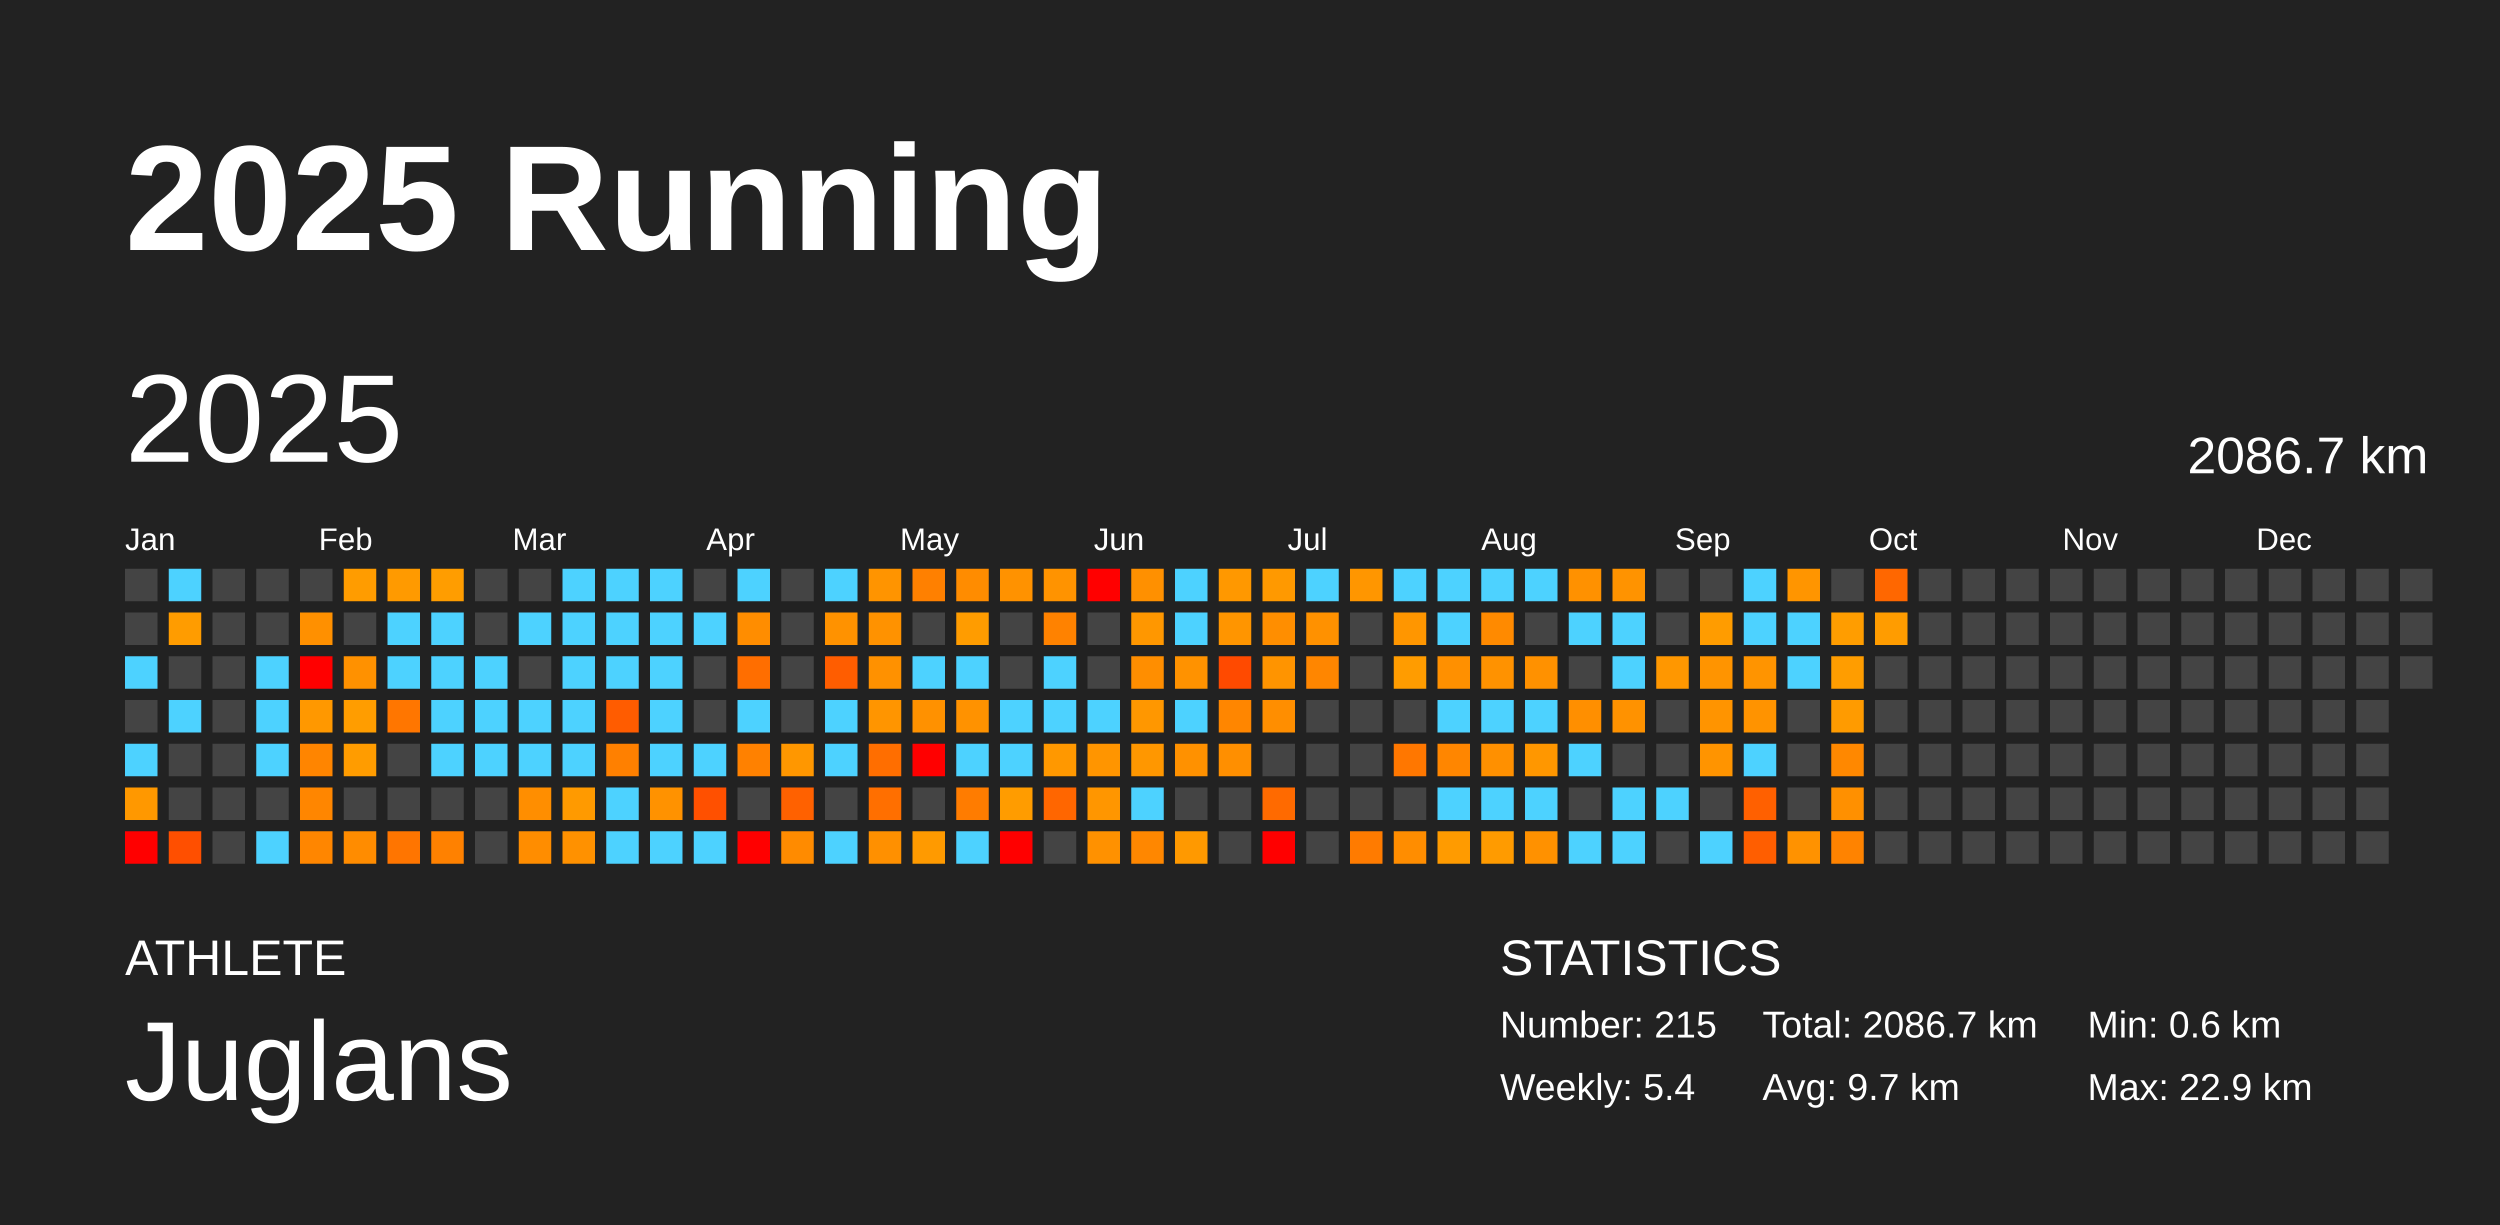
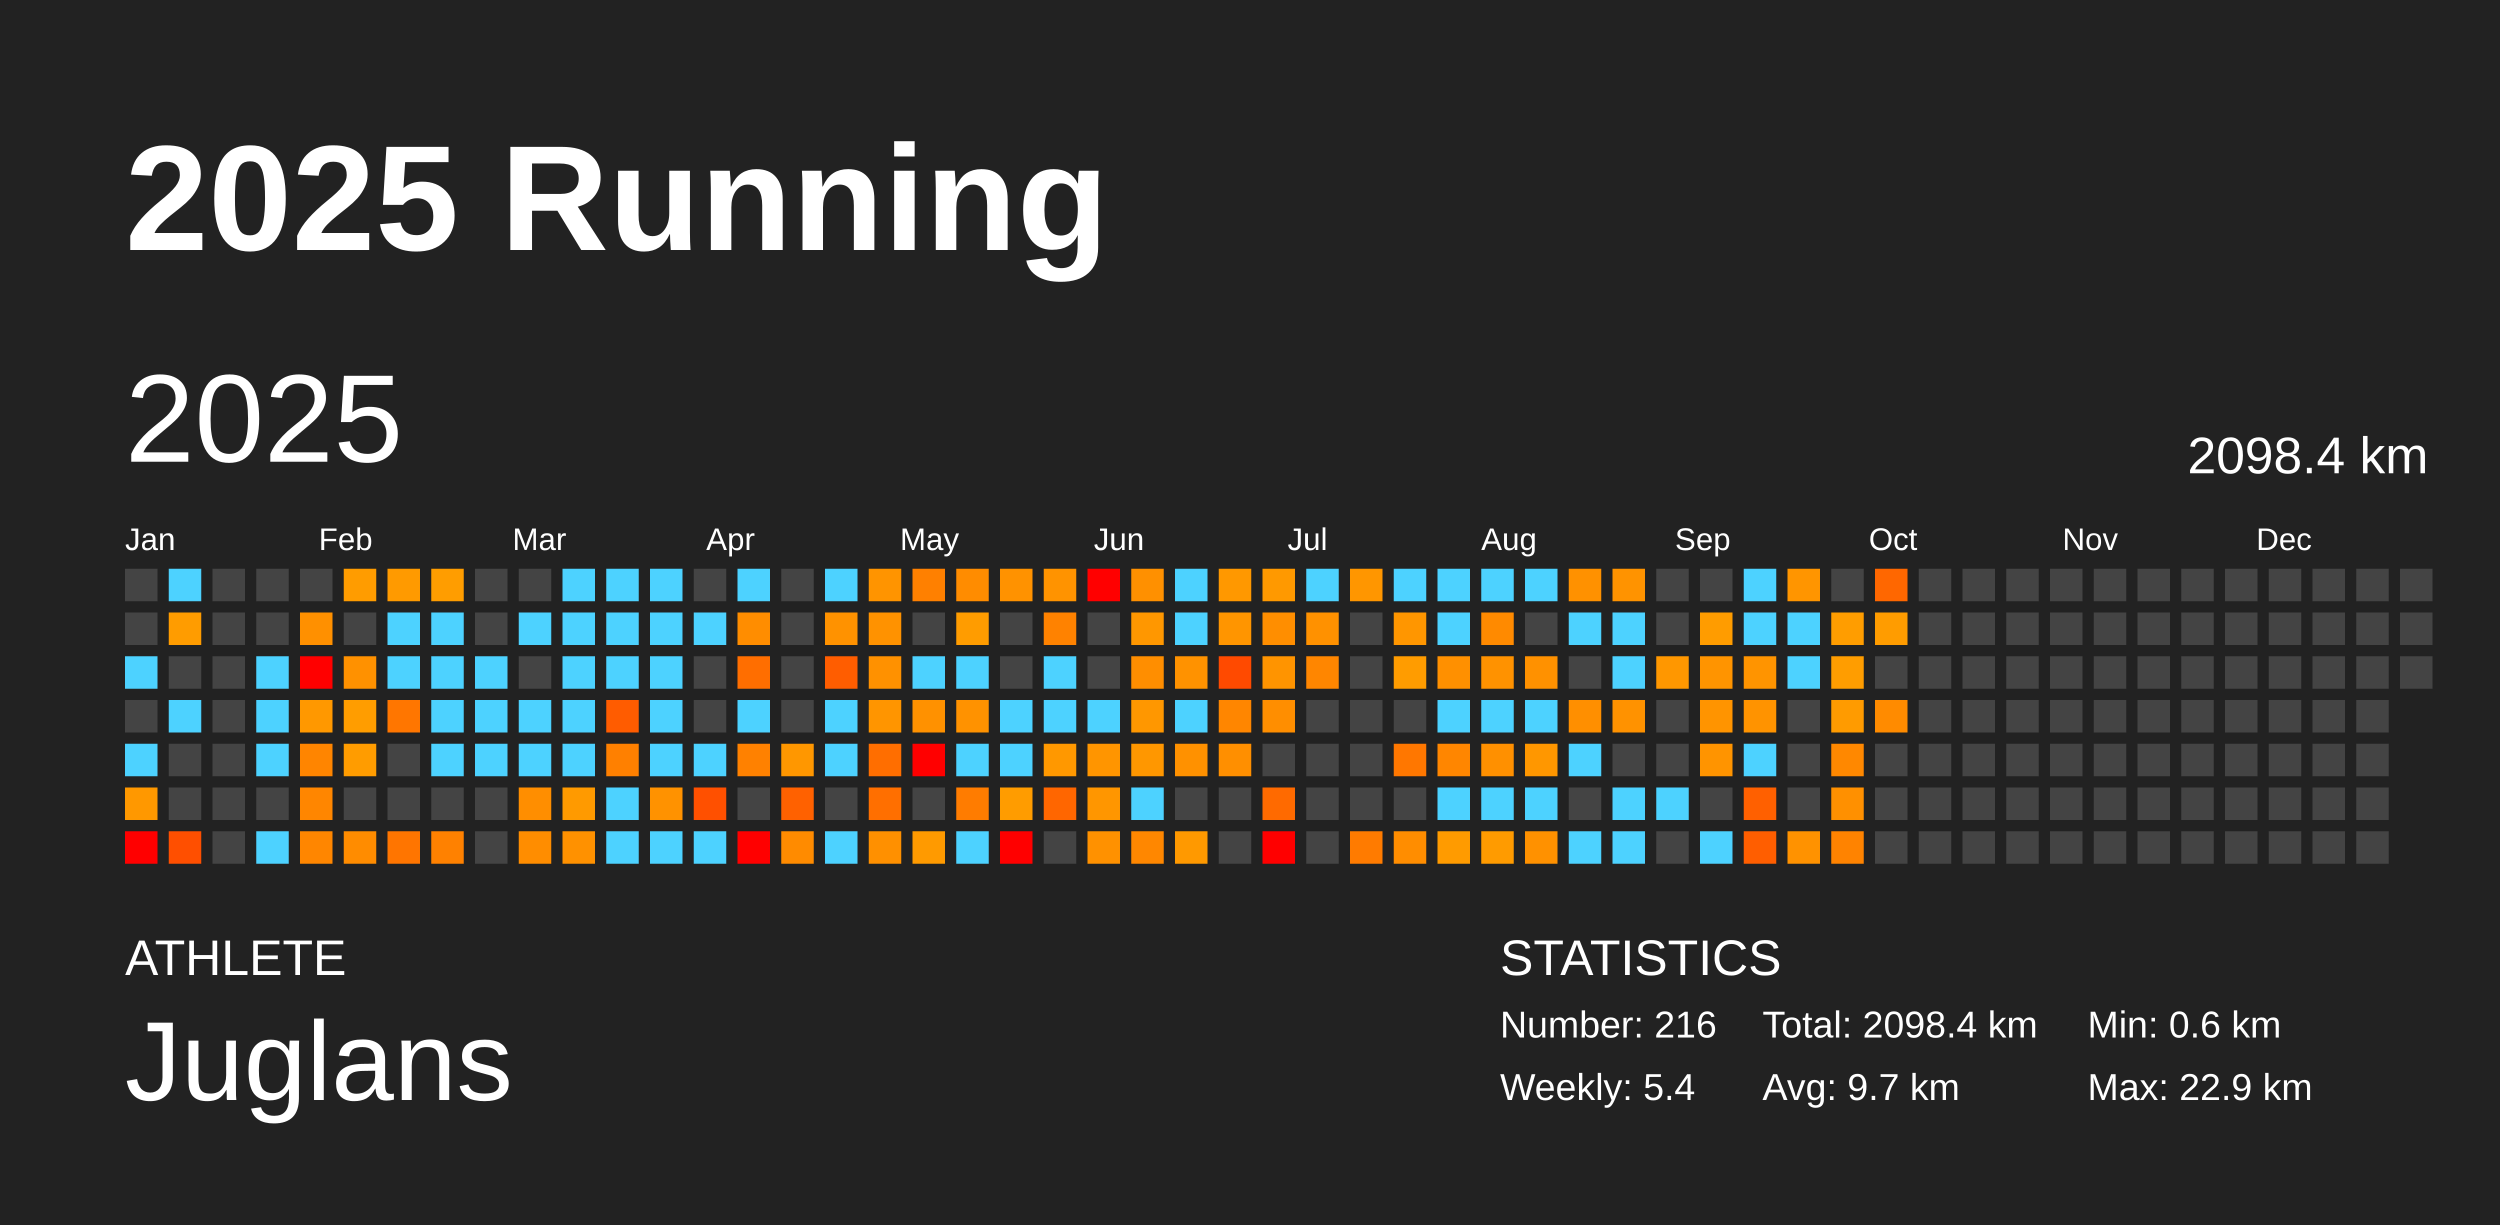
<svg xmlns="http://www.w3.org/2000/svg" baseProfile="full" height="98mm" version="1.1" viewBox="0,0,200,98" width="200mm">
  <defs />
  <rect fill="#222222" height="98" width="200" x="0" y="0" />
  <text fill="#FFFFFF" style="font-size:12px; font-family:Arial; font-weight:bold;" x="10" y="20">2025 Running</text>
  <text fill="#FFFFFF" style="font-size:4px; font-family:Arial" x="10" y="78">ATHLETE</text>
  <text fill="#FFFFFF" style="font-size:9px; font-family:Arial" x="10" y="88">Juglans</text>
  <text fill="#FFFFFF" style="font-size:4px; font-family:Arial" x="120" y="78">STATISTICS</text>
-   <text fill="#FFFFFF" style="font-size:3px; font-family:Arial" x="120" y="83">Number: 215</text>
+   <text fill="#FFFFFF" style="font-size:3px; font-family:Arial" x="120" y="83">Number: 216</text>
  <text fill="#FFFFFF" style="font-size:3px; font-family:Arial" x="120" y="88">Weekly: 5.4</text>
-   <text fill="#FFFFFF" style="font-size:3px; font-family:Arial" x="141" y="83">Total: 2086.7 km</text>
+   <text fill="#FFFFFF" style="font-size:3px; font-family:Arial" x="141" y="83">Total: 2098.4 km</text>
  <text fill="#FFFFFF" style="font-size:3px; font-family:Arial" x="141" y="88">Avg: 9.7 km</text>
  <text fill="#FFFFFF" style="font-size:3px; font-family:Arial" x="167" y="83">Min: 0.6 km</text>
  <text fill="#FFFFFF" style="font-size:3px; font-family:Arial" x="167" y="88">Max: 22.9 km</text>
  <text dominant-baseline="hanging" fill="#FFFFFF" style="font-size:10.0px; font-family:Arial;" x="10" y="30">2025</text>
-   <text dominant-baseline="hanging" fill="#FFFFFF" style="font-size:4.125px; font-family:Arial;" x="175" y="35">2086.7 km</text>
+   <text dominant-baseline="hanging" fill="#FFFFFF" style="font-size:4.125px; font-family:Arial;" x="175" y="35">2098.4 km</text>
  <text fill="#FFFFFF" style="font-size:2.5px; font-family:Arial" x="10.0" y="44">Jan</text>
  <text fill="#FFFFFF" style="font-size:2.5px; font-family:Arial" x="25.5" y="44">Feb</text>
  <text fill="#FFFFFF" style="font-size:2.5px; font-family:Arial" x="41.0" y="44">Mar</text>
  <text fill="#FFFFFF" style="font-size:2.5px; font-family:Arial" x="56.5" y="44">Apr</text>
  <text fill="#FFFFFF" style="font-size:2.5px; font-family:Arial" x="72.0" y="44">May</text>
  <text fill="#FFFFFF" style="font-size:2.5px; font-family:Arial" x="87.5" y="44">Jun</text>
  <text fill="#FFFFFF" style="font-size:2.5px; font-family:Arial" x="103.0" y="44">Jul</text>
  <text fill="#FFFFFF" style="font-size:2.5px; font-family:Arial" x="118.5" y="44">Aug</text>
  <text fill="#FFFFFF" style="font-size:2.5px; font-family:Arial" x="134.0" y="44">Sep</text>
  <text fill="#FFFFFF" style="font-size:2.5px; font-family:Arial" x="149.5" y="44">Oct</text>
  <text fill="#FFFFFF" style="font-size:2.5px; font-family:Arial" x="165.0" y="44">Nov</text>
  <text fill="#FFFFFF" style="font-size:2.5px; font-family:Arial" x="180.5" y="44">Dec</text>
  <rect fill="#444444" height="2.6" width="2.6" x="10.0" y="45.5" />
  <rect fill="#444444" height="2.6" width="2.6" x="10.0" y="49.0" />
  <rect fill="#4dd2ff" height="2.6" width="2.6" x="10.0" y="52.5" />
  <rect fill="#444444" height="2.6" width="2.6" x="10.0" y="56.0" />
  <rect fill="#4dd2ff" height="2.6" width="2.6" x="10.0" y="59.5" />
  <rect fill="#ff9800" height="2.6" width="2.6" x="10.0" y="63.0" />
  <rect fill="red" height="2.6" width="2.6" x="10.0" y="66.5" />
  <rect fill="#4dd2ff" height="2.6" width="2.6" x="13.5" y="45.5" />
  <rect fill="#ff9c00" height="2.6" width="2.6" x="13.5" y="49.0" />
  <rect fill="#444444" height="2.6" width="2.6" x="13.5" y="52.5" />
  <rect fill="#4dd2ff" height="2.6" width="2.6" x="13.5" y="56.0" />
  <rect fill="#444444" height="2.6" width="2.6" x="13.5" y="59.5" />
  <rect fill="#444444" height="2.6" width="2.6" x="13.5" y="63.0" />
  <rect fill="#ff4f00" height="2.6" width="2.6" x="13.5" y="66.5" />
  <rect fill="#444444" height="2.6" width="2.6" x="17.0" y="45.5" />
  <rect fill="#444444" height="2.6" width="2.6" x="17.0" y="49.0" />
  <rect fill="#444444" height="2.6" width="2.6" x="17.0" y="52.5" />
  <rect fill="#444444" height="2.6" width="2.6" x="17.0" y="56.0" />
  <rect fill="#444444" height="2.6" width="2.6" x="17.0" y="59.5" />
  <rect fill="#444444" height="2.6" width="2.6" x="17.0" y="63.0" />
  <rect fill="#444444" height="2.6" width="2.6" x="17.0" y="66.5" />
  <rect fill="#444444" height="2.6" width="2.6" x="20.5" y="45.5" />
  <rect fill="#444444" height="2.6" width="2.6" x="20.5" y="49.0" />
  <rect fill="#4dd2ff" height="2.6" width="2.6" x="20.5" y="52.5" />
  <rect fill="#4dd2ff" height="2.6" width="2.6" x="20.5" y="56.0" />
  <rect fill="#4dd2ff" height="2.6" width="2.6" x="20.5" y="59.5" />
  <rect fill="#444444" height="2.6" width="2.6" x="20.5" y="63.0" />
  <rect fill="#4dd2ff" height="2.6" width="2.6" x="20.5" y="66.5" />
  <rect fill="#444444" height="2.6" width="2.6" x="24.0" y="45.5" />
  <rect fill="#ff9000" height="2.6" width="2.6" x="24.0" y="49.0" />
  <rect fill="red" height="2.6" width="2.6" x="24.0" y="52.5" />
  <rect fill="#ff9800" height="2.6" width="2.6" x="24.0" y="56.0" />
  <rect fill="#ff8500" height="2.6" width="2.6" x="24.0" y="59.5" />
  <rect fill="#ff8600" height="2.6" width="2.6" x="24.0" y="63.0" />
  <rect fill="#ff8600" height="2.6" width="2.6" x="24.0" y="66.5" />
  <rect fill="#ff9c00" height="2.6" width="2.6" x="27.5" y="45.5" />
  <rect fill="#444444" height="2.6" width="2.6" x="27.5" y="49.0" />
  <rect fill="#ff9100" height="2.6" width="2.6" x="27.5" y="52.5" />
  <rect fill="#ff9d00" height="2.6" width="2.6" x="27.5" y="56.0" />
  <rect fill="#ff9c00" height="2.6" width="2.6" x="27.5" y="59.5" />
  <rect fill="#444444" height="2.6" width="2.6" x="27.5" y="63.0" />
  <rect fill="#ff8c00" height="2.6" width="2.6" x="27.5" y="66.5" />
  <rect fill="#ff9a00" height="2.6" width="2.6" x="31.0" y="45.5" />
  <rect fill="#4dd2ff" height="2.6" width="2.6" x="31.0" y="49.0" />
  <rect fill="#4dd2ff" height="2.6" width="2.6" x="31.0" y="52.5" />
  <rect fill="#ff7600" height="2.6" width="2.6" x="31.0" y="56.0" />
  <rect fill="#444444" height="2.6" width="2.6" x="31.0" y="59.5" />
  <rect fill="#444444" height="2.6" width="2.6" x="31.0" y="63.0" />
  <rect fill="#ff7500" height="2.6" width="2.6" x="31.0" y="66.5" />
  <rect fill="#ff9d00" height="2.6" width="2.6" x="34.5" y="45.5" />
  <rect fill="#4dd2ff" height="2.6" width="2.6" x="34.5" y="49.0" />
  <rect fill="#4dd2ff" height="2.6" width="2.6" x="34.5" y="52.5" />
  <rect fill="#4dd2ff" height="2.6" width="2.6" x="34.5" y="56.0" />
  <rect fill="#4dd2ff" height="2.6" width="2.6" x="34.5" y="59.5" />
  <rect fill="#444444" height="2.6" width="2.6" x="34.5" y="63.0" />
  <rect fill="#ff8100" height="2.6" width="2.6" x="34.5" y="66.5" />
  <rect fill="#444444" height="2.6" width="2.6" x="38.0" y="45.5" />
  <rect fill="#444444" height="2.6" width="2.6" x="38.0" y="49.0" />
  <rect fill="#4dd2ff" height="2.6" width="2.6" x="38.0" y="52.5" />
  <rect fill="#4dd2ff" height="2.6" width="2.6" x="38.0" y="56.0" />
  <rect fill="#4dd2ff" height="2.6" width="2.6" x="38.0" y="59.5" />
  <rect fill="#444444" height="2.6" width="2.6" x="38.0" y="63.0" />
  <rect fill="#444444" height="2.6" width="2.6" x="38.0" y="66.5" />
  <rect fill="#444444" height="2.6" width="2.6" x="41.5" y="45.5" />
  <rect fill="#4dd2ff" height="2.6" width="2.6" x="41.5" y="49.0" />
  <rect fill="#444444" height="2.6" width="2.6" x="41.5" y="52.5" />
  <rect fill="#4dd2ff" height="2.6" width="2.6" x="41.5" y="56.0" />
  <rect fill="#4dd2ff" height="2.6" width="2.6" x="41.5" y="59.5" />
  <rect fill="#ff8e00" height="2.6" width="2.6" x="41.5" y="63.0" />
  <rect fill="#ff8d00" height="2.6" width="2.6" x="41.5" y="66.5" />
  <rect fill="#4dd2ff" height="2.6" width="2.6" x="45.0" y="45.5" />
  <rect fill="#4dd2ff" height="2.6" width="2.6" x="45.0" y="49.0" />
  <rect fill="#4dd2ff" height="2.6" width="2.6" x="45.0" y="52.5" />
  <rect fill="#4dd2ff" height="2.6" width="2.6" x="45.0" y="56.0" />
  <rect fill="#4dd2ff" height="2.6" width="2.6" x="45.0" y="59.5" />
  <rect fill="#ff9a00" height="2.6" width="2.6" x="45.0" y="63.0" />
  <rect fill="#ff9100" height="2.6" width="2.6" x="45.0" y="66.5" />
  <rect fill="#4dd2ff" height="2.6" width="2.6" x="48.5" y="45.5" />
  <rect fill="#4dd2ff" height="2.6" width="2.6" x="48.5" y="49.0" />
  <rect fill="#4dd2ff" height="2.6" width="2.6" x="48.5" y="52.5" />
  <rect fill="#ff5c00" height="2.6" width="2.6" x="48.5" y="56.0" />
  <rect fill="#ff8000" height="2.6" width="2.6" x="48.5" y="59.5" />
  <rect fill="#4dd2ff" height="2.6" width="2.6" x="48.5" y="63.0" />
  <rect fill="#4dd2ff" height="2.6" width="2.6" x="48.5" y="66.5" />
  <rect fill="#4dd2ff" height="2.6" width="2.6" x="52.0" y="45.5" />
  <rect fill="#4dd2ff" height="2.6" width="2.6" x="52.0" y="49.0" />
  <rect fill="#4dd2ff" height="2.6" width="2.6" x="52.0" y="52.5" />
  <rect fill="#4dd2ff" height="2.6" width="2.6" x="52.0" y="56.0" />
  <rect fill="#4dd2ff" height="2.6" width="2.6" x="52.0" y="59.5" />
  <rect fill="#ff9200" height="2.6" width="2.6" x="52.0" y="63.0" />
  <rect fill="#4dd2ff" height="2.6" width="2.6" x="52.0" y="66.5" />
  <rect fill="#444444" height="2.6" width="2.6" x="55.5" y="45.5" />
  <rect fill="#4dd2ff" height="2.6" width="2.6" x="55.5" y="49.0" />
  <rect fill="#444444" height="2.6" width="2.6" x="55.5" y="52.5" />
  <rect fill="#444444" height="2.6" width="2.6" x="55.5" y="56.0" />
  <rect fill="#4dd2ff" height="2.6" width="2.6" x="55.5" y="59.5" />
  <rect fill="#ff5000" height="2.6" width="2.6" x="55.5" y="63.0" />
  <rect fill="#4dd2ff" height="2.6" width="2.6" x="55.5" y="66.5" />
  <rect fill="#4dd2ff" height="2.6" width="2.6" x="59.0" y="45.5" />
  <rect fill="#ff8d00" height="2.6" width="2.6" x="59.0" y="49.0" />
  <rect fill="#ff6e00" height="2.6" width="2.6" x="59.0" y="52.5" />
  <rect fill="#4dd2ff" height="2.6" width="2.6" x="59.0" y="56.0" />
  <rect fill="#ff8100" height="2.6" width="2.6" x="59.0" y="59.5" />
  <rect fill="#444444" height="2.6" width="2.6" x="59.0" y="63.0" />
  <rect fill="red" height="2.6" width="2.6" x="59.0" y="66.5" />
  <rect fill="#444444" height="2.6" width="2.6" x="62.5" y="45.5" />
  <rect fill="#444444" height="2.6" width="2.6" x="62.5" y="49.0" />
  <rect fill="#444444" height="2.6" width="2.6" x="62.5" y="52.5" />
  <rect fill="#444444" height="2.6" width="2.6" x="62.5" y="56.0" />
  <rect fill="#ff9700" height="2.6" width="2.6" x="62.5" y="59.5" />
  <rect fill="#ff6100" height="2.6" width="2.6" x="62.5" y="63.0" />
  <rect fill="#ff8b00" height="2.6" width="2.6" x="62.5" y="66.5" />
  <rect fill="#4dd2ff" height="2.6" width="2.6" x="66.0" y="45.5" />
  <rect fill="#ff9200" height="2.6" width="2.6" x="66.0" y="49.0" />
  <rect fill="#ff5d00" height="2.6" width="2.6" x="66.0" y="52.5" />
  <rect fill="#4dd2ff" height="2.6" width="2.6" x="66.0" y="56.0" />
  <rect fill="#4dd2ff" height="2.6" width="2.6" x="66.0" y="59.5" />
  <rect fill="#444444" height="2.6" width="2.6" x="66.0" y="63.0" />
  <rect fill="#4dd2ff" height="2.6" width="2.6" x="66.0" y="66.5" />
  <rect fill="#ff9400" height="2.6" width="2.6" x="69.5" y="45.5" />
  <rect fill="#ff9200" height="2.6" width="2.6" x="69.5" y="49.0" />
  <rect fill="#ff9100" height="2.6" width="2.6" x="69.5" y="52.5" />
  <rect fill="#ff9500" height="2.6" width="2.6" x="69.5" y="56.0" />
  <rect fill="#ff6e00" height="2.6" width="2.6" x="69.5" y="59.5" />
  <rect fill="#ff6f00" height="2.6" width="2.6" x="69.5" y="63.0" />
  <rect fill="#ff9000" height="2.6" width="2.6" x="69.5" y="66.5" />
  <rect fill="#ff8000" height="2.6" width="2.6" x="73.0" y="45.5" />
  <rect fill="#444444" height="2.6" width="2.6" x="73.0" y="49.0" />
  <rect fill="#4dd2ff" height="2.6" width="2.6" x="73.0" y="52.5" />
  <rect fill="#ff9100" height="2.6" width="2.6" x="73.0" y="56.0" />
  <rect fill="red" height="2.6" width="2.6" x="73.0" y="59.5" />
  <rect fill="#444444" height="2.6" width="2.6" x="73.0" y="63.0" />
  <rect fill="#ff9a00" height="2.6" width="2.6" x="73.0" y="66.5" />
  <rect fill="#ff8c00" height="2.6" width="2.6" x="76.5" y="45.5" />
  <rect fill="#ff9c00" height="2.6" width="2.6" x="76.5" y="49.0" />
  <rect fill="#4dd2ff" height="2.6" width="2.6" x="76.5" y="52.5" />
  <rect fill="#ff9200" height="2.6" width="2.6" x="76.5" y="56.0" />
  <rect fill="#4dd2ff" height="2.6" width="2.6" x="76.5" y="59.5" />
  <rect fill="#ff7c00" height="2.6" width="2.6" x="76.5" y="63.0" />
  <rect fill="#4dd2ff" height="2.6" width="2.6" x="76.5" y="66.5" />
  <rect fill="#ff9200" height="2.6" width="2.6" x="80.0" y="45.5" />
  <rect fill="#444444" height="2.6" width="2.6" x="80.0" y="49.0" />
  <rect fill="#444444" height="2.6" width="2.6" x="80.0" y="52.5" />
  <rect fill="#4dd2ff" height="2.6" width="2.6" x="80.0" y="56.0" />
  <rect fill="#4dd2ff" height="2.6" width="2.6" x="80.0" y="59.5" />
  <rect fill="#ff9c00" height="2.6" width="2.6" x="80.0" y="63.0" />
  <rect fill="red" height="2.6" width="2.6" x="80.0" y="66.5" />
  <rect fill="#ff9300" height="2.6" width="2.6" x="83.5" y="45.5" />
  <rect fill="#ff8200" height="2.6" width="2.6" x="83.5" y="49.0" />
  <rect fill="#4dd2ff" height="2.6" width="2.6" x="83.5" y="52.5" />
  <rect fill="#4dd2ff" height="2.6" width="2.6" x="83.5" y="56.0" />
  <rect fill="#ff9800" height="2.6" width="2.6" x="83.5" y="59.5" />
  <rect fill="#ff6600" height="2.6" width="2.6" x="83.5" y="63.0" />
  <rect fill="#444444" height="2.6" width="2.6" x="83.5" y="66.5" />
  <rect fill="red" height="2.6" width="2.6" x="87.0" y="45.5" />
  <rect fill="#444444" height="2.6" width="2.6" x="87.0" y="49.0" />
  <rect fill="#444444" height="2.6" width="2.6" x="87.0" y="52.5" />
  <rect fill="#4dd2ff" height="2.6" width="2.6" x="87.0" y="56.0" />
  <rect fill="#ff9500" height="2.6" width="2.6" x="87.0" y="59.5" />
  <rect fill="#ff9600" height="2.6" width="2.6" x="87.0" y="63.0" />
  <rect fill="#ff9100" height="2.6" width="2.6" x="87.0" y="66.5" />
  <rect fill="#ff9000" height="2.6" width="2.6" x="90.5" y="45.5" />
  <rect fill="#ff9700" height="2.6" width="2.6" x="90.5" y="49.0" />
  <rect fill="#ff8e00" height="2.6" width="2.6" x="90.5" y="52.5" />
  <rect fill="#ff9700" height="2.6" width="2.6" x="90.5" y="56.0" />
  <rect fill="#ff9700" height="2.6" width="2.6" x="90.5" y="59.5" />
  <rect fill="#4dd2ff" height="2.6" width="2.6" x="90.5" y="63.0" />
  <rect fill="#ff8700" height="2.6" width="2.6" x="90.5" y="66.5" />
  <rect fill="#4dd2ff" height="2.6" width="2.6" x="94.0" y="45.5" />
  <rect fill="#4dd2ff" height="2.6" width="2.6" x="94.0" y="49.0" />
  <rect fill="#ff9200" height="2.6" width="2.6" x="94.0" y="52.5" />
  <rect fill="#4dd2ff" height="2.6" width="2.6" x="94.0" y="56.0" />
  <rect fill="#ff9100" height="2.6" width="2.6" x="94.0" y="59.5" />
  <rect fill="#444444" height="2.6" width="2.6" x="94.0" y="63.0" />
  <rect fill="#ff9900" height="2.6" width="2.6" x="94.0" y="66.5" />
  <rect fill="#ff9800" height="2.6" width="2.6" x="97.5" y="45.5" />
  <rect fill="#ff9500" height="2.6" width="2.6" x="97.5" y="49.0" />
  <rect fill="#ff4a00" height="2.6" width="2.6" x="97.5" y="52.5" />
  <rect fill="#ff8600" height="2.6" width="2.6" x="97.5" y="56.0" />
  <rect fill="#ff8f00" height="2.6" width="2.6" x="97.5" y="59.5" />
  <rect fill="#444444" height="2.6" width="2.6" x="97.5" y="63.0" />
  <rect fill="#444444" height="2.6" width="2.6" x="97.5" y="66.5" />
  <rect fill="#ff9900" height="2.6" width="2.6" x="101.0" y="45.5" />
  <rect fill="#ff8e00" height="2.6" width="2.6" x="101.0" y="49.0" />
  <rect fill="#ff9400" height="2.6" width="2.6" x="101.0" y="52.5" />
  <rect fill="#ff8e00" height="2.6" width="2.6" x="101.0" y="56.0" />
  <rect fill="#444444" height="2.6" width="2.6" x="101.0" y="59.5" />
  <rect fill="#ff6a00" height="2.6" width="2.6" x="101.0" y="63.0" />
  <rect fill="red" height="2.6" width="2.6" x="101.0" y="66.5" />
  <rect fill="#4dd2ff" height="2.6" width="2.6" x="104.5" y="45.5" />
  <rect fill="#ff9100" height="2.6" width="2.6" x="104.5" y="49.0" />
  <rect fill="#ff8600" height="2.6" width="2.6" x="104.5" y="52.5" />
  <rect fill="#444444" height="2.6" width="2.6" x="104.5" y="56.0" />
  <rect fill="#444444" height="2.6" width="2.6" x="104.5" y="59.5" />
  <rect fill="#444444" height="2.6" width="2.6" x="104.5" y="63.0" />
  <rect fill="#444444" height="2.6" width="2.6" x="104.5" y="66.5" />
  <rect fill="#ff9600" height="2.6" width="2.6" x="108.0" y="45.5" />
  <rect fill="#444444" height="2.6" width="2.6" x="108.0" y="49.0" />
  <rect fill="#444444" height="2.6" width="2.6" x="108.0" y="52.5" />
  <rect fill="#444444" height="2.6" width="2.6" x="108.0" y="56.0" />
  <rect fill="#444444" height="2.6" width="2.6" x="108.0" y="59.5" />
  <rect fill="#444444" height="2.6" width="2.6" x="108.0" y="63.0" />
  <rect fill="#ff7b00" height="2.6" width="2.6" x="108.0" y="66.5" />
  <rect fill="#4dd2ff" height="2.6" width="2.6" x="111.5" y="45.5" />
  <rect fill="#ff9600" height="2.6" width="2.6" x="111.5" y="49.0" />
  <rect fill="#ff9c00" height="2.6" width="2.6" x="111.5" y="52.5" />
  <rect fill="#444444" height="2.6" width="2.6" x="111.5" y="56.0" />
  <rect fill="#ff7700" height="2.6" width="2.6" x="111.5" y="59.5" />
  <rect fill="#444444" height="2.6" width="2.6" x="111.5" y="63.0" />
  <rect fill="#ff8d00" height="2.6" width="2.6" x="111.5" y="66.5" />
  <rect fill="#4dd2ff" height="2.6" width="2.6" x="115.0" y="45.5" />
  <rect fill="#4dd2ff" height="2.6" width="2.6" x="115.0" y="49.0" />
  <rect fill="#ff9000" height="2.6" width="2.6" x="115.0" y="52.5" />
  <rect fill="#4dd2ff" height="2.6" width="2.6" x="115.0" y="56.0" />
  <rect fill="#ff8600" height="2.6" width="2.6" x="115.0" y="59.5" />
  <rect fill="#4dd2ff" height="2.6" width="2.6" x="115.0" y="63.0" />
  <rect fill="#ff9b00" height="2.6" width="2.6" x="115.0" y="66.5" />
  <rect fill="#4dd2ff" height="2.6" width="2.6" x="118.5" y="45.5" />
  <rect fill="#ff8a00" height="2.6" width="2.6" x="118.5" y="49.0" />
  <rect fill="#ff9200" height="2.6" width="2.6" x="118.5" y="52.5" />
  <rect fill="#4dd2ff" height="2.6" width="2.6" x="118.5" y="56.0" />
  <rect fill="#ff9000" height="2.6" width="2.6" x="118.5" y="59.5" />
  <rect fill="#4dd2ff" height="2.6" width="2.6" x="118.5" y="63.0" />
  <rect fill="#ff9b00" height="2.6" width="2.6" x="118.5" y="66.5" />
  <rect fill="#4dd2ff" height="2.6" width="2.6" x="122.0" y="45.5" />
  <rect fill="#444444" height="2.6" width="2.6" x="122.0" y="49.0" />
  <rect fill="#ff9100" height="2.6" width="2.6" x="122.0" y="52.5" />
  <rect fill="#4dd2ff" height="2.6" width="2.6" x="122.0" y="56.0" />
  <rect fill="#ff9700" height="2.6" width="2.6" x="122.0" y="59.5" />
  <rect fill="#4dd2ff" height="2.6" width="2.6" x="122.0" y="63.0" />
  <rect fill="#ff9100" height="2.6" width="2.6" x="122.0" y="66.5" />
  <rect fill="#ff9100" height="2.6" width="2.6" x="125.5" y="45.5" />
  <rect fill="#4dd2ff" height="2.6" width="2.6" x="125.5" y="49.0" />
  <rect fill="#444444" height="2.6" width="2.6" x="125.5" y="52.5" />
  <rect fill="#ff8f00" height="2.6" width="2.6" x="125.5" y="56.0" />
  <rect fill="#4dd2ff" height="2.6" width="2.6" x="125.5" y="59.5" />
  <rect fill="#444444" height="2.6" width="2.6" x="125.5" y="63.0" />
  <rect fill="#4dd2ff" height="2.6" width="2.6" x="125.5" y="66.5" />
  <rect fill="#ff9300" height="2.6" width="2.6" x="129.0" y="45.5" />
  <rect fill="#4dd2ff" height="2.6" width="2.6" x="129.0" y="49.0" />
  <rect fill="#4dd2ff" height="2.6" width="2.6" x="129.0" y="52.5" />
  <rect fill="#ff9200" height="2.6" width="2.6" x="129.0" y="56.0" />
  <rect fill="#444444" height="2.6" width="2.6" x="129.0" y="59.5" />
  <rect fill="#4dd2ff" height="2.6" width="2.6" x="129.0" y="63.0" />
  <rect fill="#4dd2ff" height="2.6" width="2.6" x="129.0" y="66.5" />
  <rect fill="#444444" height="2.6" width="2.6" x="132.5" y="45.5" />
  <rect fill="#444444" height="2.6" width="2.6" x="132.5" y="49.0" />
  <rect fill="#ff9700" height="2.6" width="2.6" x="132.5" y="52.5" />
  <rect fill="#444444" height="2.6" width="2.6" x="132.5" y="56.0" />
  <rect fill="#444444" height="2.6" width="2.6" x="132.5" y="59.5" />
  <rect fill="#4dd2ff" height="2.6" width="2.6" x="132.5" y="63.0" />
  <rect fill="#444444" height="2.6" width="2.6" x="132.5" y="66.5" />
  <rect fill="#444444" height="2.6" width="2.6" x="136.0" y="45.5" />
  <rect fill="#ff9c00" height="2.6" width="2.6" x="136.0" y="49.0" />
  <rect fill="#ff9400" height="2.6" width="2.6" x="136.0" y="52.5" />
  <rect fill="#ff9400" height="2.6" width="2.6" x="136.0" y="56.0" />
  <rect fill="#ff9400" height="2.6" width="2.6" x="136.0" y="59.5" />
  <rect fill="#444444" height="2.6" width="2.6" x="136.0" y="63.0" />
  <rect fill="#4dd2ff" height="2.6" width="2.6" x="136.0" y="66.5" />
  <rect fill="#4dd2ff" height="2.6" width="2.6" x="139.5" y="45.5" />
  <rect fill="#4dd2ff" height="2.6" width="2.6" x="139.5" y="49.0" />
  <rect fill="#ff9400" height="2.6" width="2.6" x="139.5" y="52.5" />
  <rect fill="#ff9300" height="2.6" width="2.6" x="139.5" y="56.0" />
  <rect fill="#4dd2ff" height="2.6" width="2.6" x="139.5" y="59.5" />
  <rect fill="#ff6000" height="2.6" width="2.6" x="139.5" y="63.0" />
  <rect fill="#ff5e00" height="2.6" width="2.6" x="139.5" y="66.5" />
  <rect fill="#ff9500" height="2.6" width="2.6" x="143.0" y="45.5" />
  <rect fill="#4dd2ff" height="2.6" width="2.6" x="143.0" y="49.0" />
  <rect fill="#4dd2ff" height="2.6" width="2.6" x="143.0" y="52.5" />
  <rect fill="#444444" height="2.6" width="2.6" x="143.0" y="56.0" />
  <rect fill="#444444" height="2.6" width="2.6" x="143.0" y="59.5" />
  <rect fill="#444444" height="2.6" width="2.6" x="143.0" y="63.0" />
  <rect fill="#ff9200" height="2.6" width="2.6" x="143.0" y="66.5" />
  <rect fill="#444444" height="2.6" width="2.6" x="146.5" y="45.5" />
  <rect fill="#ff9d00" height="2.6" width="2.6" x="146.5" y="49.0" />
  <rect fill="#ff9d00" height="2.6" width="2.6" x="146.5" y="52.5" />
  <rect fill="#ff9b00" height="2.6" width="2.6" x="146.5" y="56.0" />
  <rect fill="#ff8800" height="2.6" width="2.6" x="146.5" y="59.5" />
  <rect fill="#ff9000" height="2.6" width="2.6" x="146.5" y="63.0" />
  <rect fill="#ff8300" height="2.6" width="2.6" x="146.5" y="66.5" />
  <rect fill="#ff6700" height="2.6" width="2.6" x="150.0" y="45.5" />
  <rect fill="#ff9c00" height="2.6" width="2.6" x="150.0" y="49.0" />
  <rect fill="#444444" height="2.6" width="2.6" x="150.0" y="52.5" />
-   <rect fill="#444444" height="2.6" width="2.6" x="150.0" y="56.0" />
+   <rect fill="#ff8b00" height="2.6" width="2.6" x="150.0" y="56.0" />
  <rect fill="#444444" height="2.6" width="2.6" x="150.0" y="59.5" />
  <rect fill="#444444" height="2.6" width="2.6" x="150.0" y="63.0" />
  <rect fill="#444444" height="2.6" width="2.6" x="150.0" y="66.5" />
  <rect fill="#444444" height="2.6" width="2.6" x="153.5" y="45.5" />
  <rect fill="#444444" height="2.6" width="2.6" x="153.5" y="49.0" />
  <rect fill="#444444" height="2.6" width="2.6" x="153.5" y="52.5" />
  <rect fill="#444444" height="2.6" width="2.6" x="153.5" y="56.0" />
  <rect fill="#444444" height="2.6" width="2.6" x="153.5" y="59.5" />
  <rect fill="#444444" height="2.6" width="2.6" x="153.5" y="63.0" />
  <rect fill="#444444" height="2.6" width="2.6" x="153.5" y="66.5" />
  <rect fill="#444444" height="2.6" width="2.6" x="157.0" y="45.5" />
  <rect fill="#444444" height="2.6" width="2.6" x="157.0" y="49.0" />
  <rect fill="#444444" height="2.6" width="2.6" x="157.0" y="52.5" />
  <rect fill="#444444" height="2.6" width="2.6" x="157.0" y="56.0" />
  <rect fill="#444444" height="2.6" width="2.6" x="157.0" y="59.5" />
  <rect fill="#444444" height="2.6" width="2.6" x="157.0" y="63.0" />
  <rect fill="#444444" height="2.6" width="2.6" x="157.0" y="66.5" />
  <rect fill="#444444" height="2.6" width="2.6" x="160.5" y="45.5" />
  <rect fill="#444444" height="2.6" width="2.6" x="160.5" y="49.0" />
  <rect fill="#444444" height="2.6" width="2.6" x="160.5" y="52.5" />
  <rect fill="#444444" height="2.6" width="2.6" x="160.5" y="56.0" />
  <rect fill="#444444" height="2.6" width="2.6" x="160.5" y="59.5" />
  <rect fill="#444444" height="2.6" width="2.6" x="160.5" y="63.0" />
  <rect fill="#444444" height="2.6" width="2.6" x="160.5" y="66.5" />
  <rect fill="#444444" height="2.6" width="2.6" x="164.0" y="45.5" />
  <rect fill="#444444" height="2.6" width="2.6" x="164.0" y="49.0" />
  <rect fill="#444444" height="2.6" width="2.6" x="164.0" y="52.5" />
  <rect fill="#444444" height="2.6" width="2.6" x="164.0" y="56.0" />
  <rect fill="#444444" height="2.6" width="2.6" x="164.0" y="59.5" />
  <rect fill="#444444" height="2.6" width="2.6" x="164.0" y="63.0" />
  <rect fill="#444444" height="2.6" width="2.6" x="164.0" y="66.5" />
  <rect fill="#444444" height="2.6" width="2.6" x="167.5" y="45.5" />
  <rect fill="#444444" height="2.6" width="2.6" x="167.5" y="49.0" />
  <rect fill="#444444" height="2.6" width="2.6" x="167.5" y="52.5" />
  <rect fill="#444444" height="2.6" width="2.6" x="167.5" y="56.0" />
  <rect fill="#444444" height="2.6" width="2.6" x="167.5" y="59.5" />
  <rect fill="#444444" height="2.6" width="2.6" x="167.5" y="63.0" />
  <rect fill="#444444" height="2.6" width="2.6" x="167.5" y="66.5" />
  <rect fill="#444444" height="2.6" width="2.6" x="171.0" y="45.5" />
  <rect fill="#444444" height="2.6" width="2.6" x="171.0" y="49.0" />
  <rect fill="#444444" height="2.6" width="2.6" x="171.0" y="52.5" />
  <rect fill="#444444" height="2.6" width="2.6" x="171.0" y="56.0" />
  <rect fill="#444444" height="2.6" width="2.6" x="171.0" y="59.5" />
  <rect fill="#444444" height="2.6" width="2.6" x="171.0" y="63.0" />
  <rect fill="#444444" height="2.6" width="2.6" x="171.0" y="66.5" />
  <rect fill="#444444" height="2.6" width="2.6" x="174.5" y="45.5" />
  <rect fill="#444444" height="2.6" width="2.6" x="174.5" y="49.0" />
  <rect fill="#444444" height="2.6" width="2.6" x="174.5" y="52.5" />
  <rect fill="#444444" height="2.6" width="2.6" x="174.5" y="56.0" />
  <rect fill="#444444" height="2.6" width="2.6" x="174.5" y="59.5" />
  <rect fill="#444444" height="2.6" width="2.6" x="174.5" y="63.0" />
  <rect fill="#444444" height="2.6" width="2.6" x="174.5" y="66.5" />
  <rect fill="#444444" height="2.6" width="2.6" x="178.0" y="45.5" />
  <rect fill="#444444" height="2.6" width="2.6" x="178.0" y="49.0" />
  <rect fill="#444444" height="2.6" width="2.6" x="178.0" y="52.5" />
  <rect fill="#444444" height="2.6" width="2.6" x="178.0" y="56.0" />
  <rect fill="#444444" height="2.6" width="2.6" x="178.0" y="59.5" />
  <rect fill="#444444" height="2.6" width="2.6" x="178.0" y="63.0" />
  <rect fill="#444444" height="2.6" width="2.6" x="178.0" y="66.5" />
  <rect fill="#444444" height="2.6" width="2.6" x="181.5" y="45.5" />
  <rect fill="#444444" height="2.6" width="2.6" x="181.5" y="49.0" />
  <rect fill="#444444" height="2.6" width="2.6" x="181.5" y="52.5" />
  <rect fill="#444444" height="2.6" width="2.6" x="181.5" y="56.0" />
  <rect fill="#444444" height="2.6" width="2.6" x="181.5" y="59.5" />
  <rect fill="#444444" height="2.6" width="2.6" x="181.5" y="63.0" />
  <rect fill="#444444" height="2.6" width="2.6" x="181.5" y="66.5" />
  <rect fill="#444444" height="2.6" width="2.6" x="185.0" y="45.5" />
  <rect fill="#444444" height="2.6" width="2.6" x="185.0" y="49.0" />
  <rect fill="#444444" height="2.6" width="2.6" x="185.0" y="52.5" />
  <rect fill="#444444" height="2.6" width="2.6" x="185.0" y="56.0" />
  <rect fill="#444444" height="2.6" width="2.6" x="185.0" y="59.5" />
  <rect fill="#444444" height="2.6" width="2.6" x="185.0" y="63.0" />
  <rect fill="#444444" height="2.6" width="2.6" x="185.0" y="66.5" />
  <rect fill="#444444" height="2.6" width="2.6" x="188.5" y="45.5" />
  <rect fill="#444444" height="2.6" width="2.6" x="188.5" y="49.0" />
  <rect fill="#444444" height="2.6" width="2.6" x="188.5" y="52.5" />
  <rect fill="#444444" height="2.6" width="2.6" x="188.5" y="56.0" />
  <rect fill="#444444" height="2.6" width="2.6" x="188.5" y="59.5" />
  <rect fill="#444444" height="2.6" width="2.6" x="188.5" y="63.0" />
  <rect fill="#444444" height="2.6" width="2.6" x="188.5" y="66.5" />
  <rect fill="#444444" height="2.6" width="2.6" x="192.0" y="45.5" />
  <rect fill="#444444" height="2.6" width="2.6" x="192.0" y="49.0" />
  <rect fill="#444444" height="2.6" width="2.6" x="192.0" y="52.5" />
</svg>
